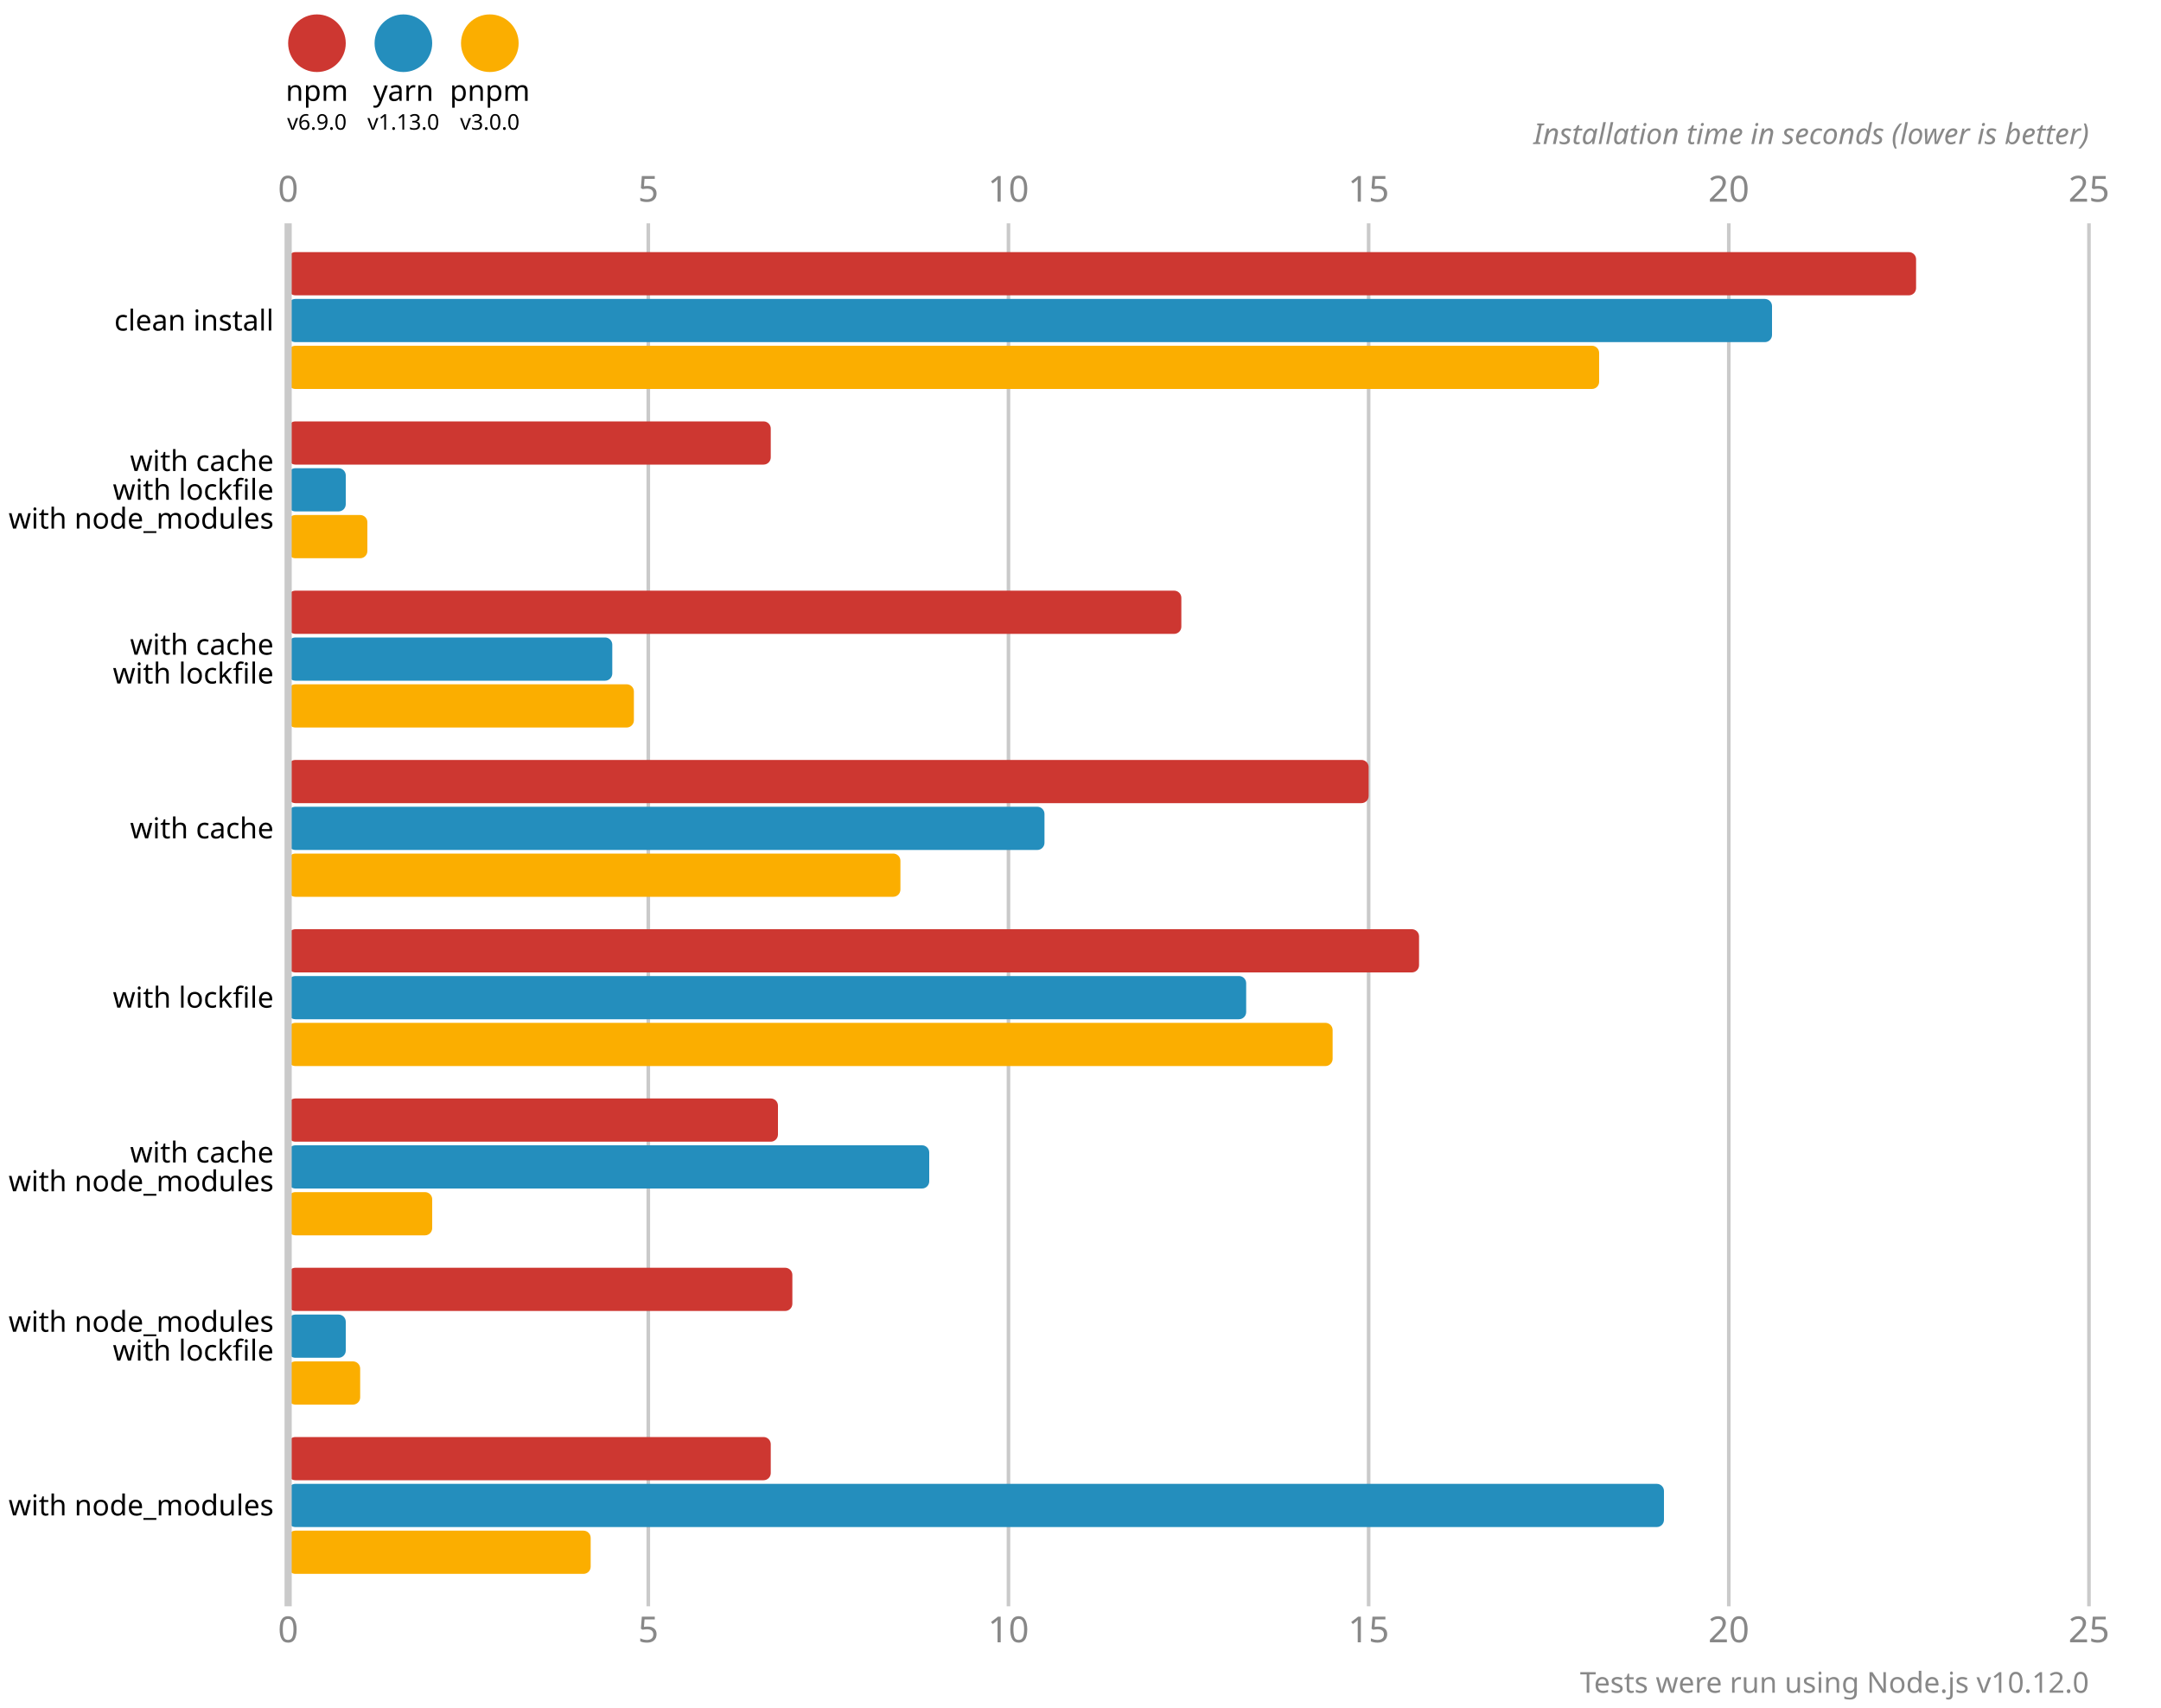
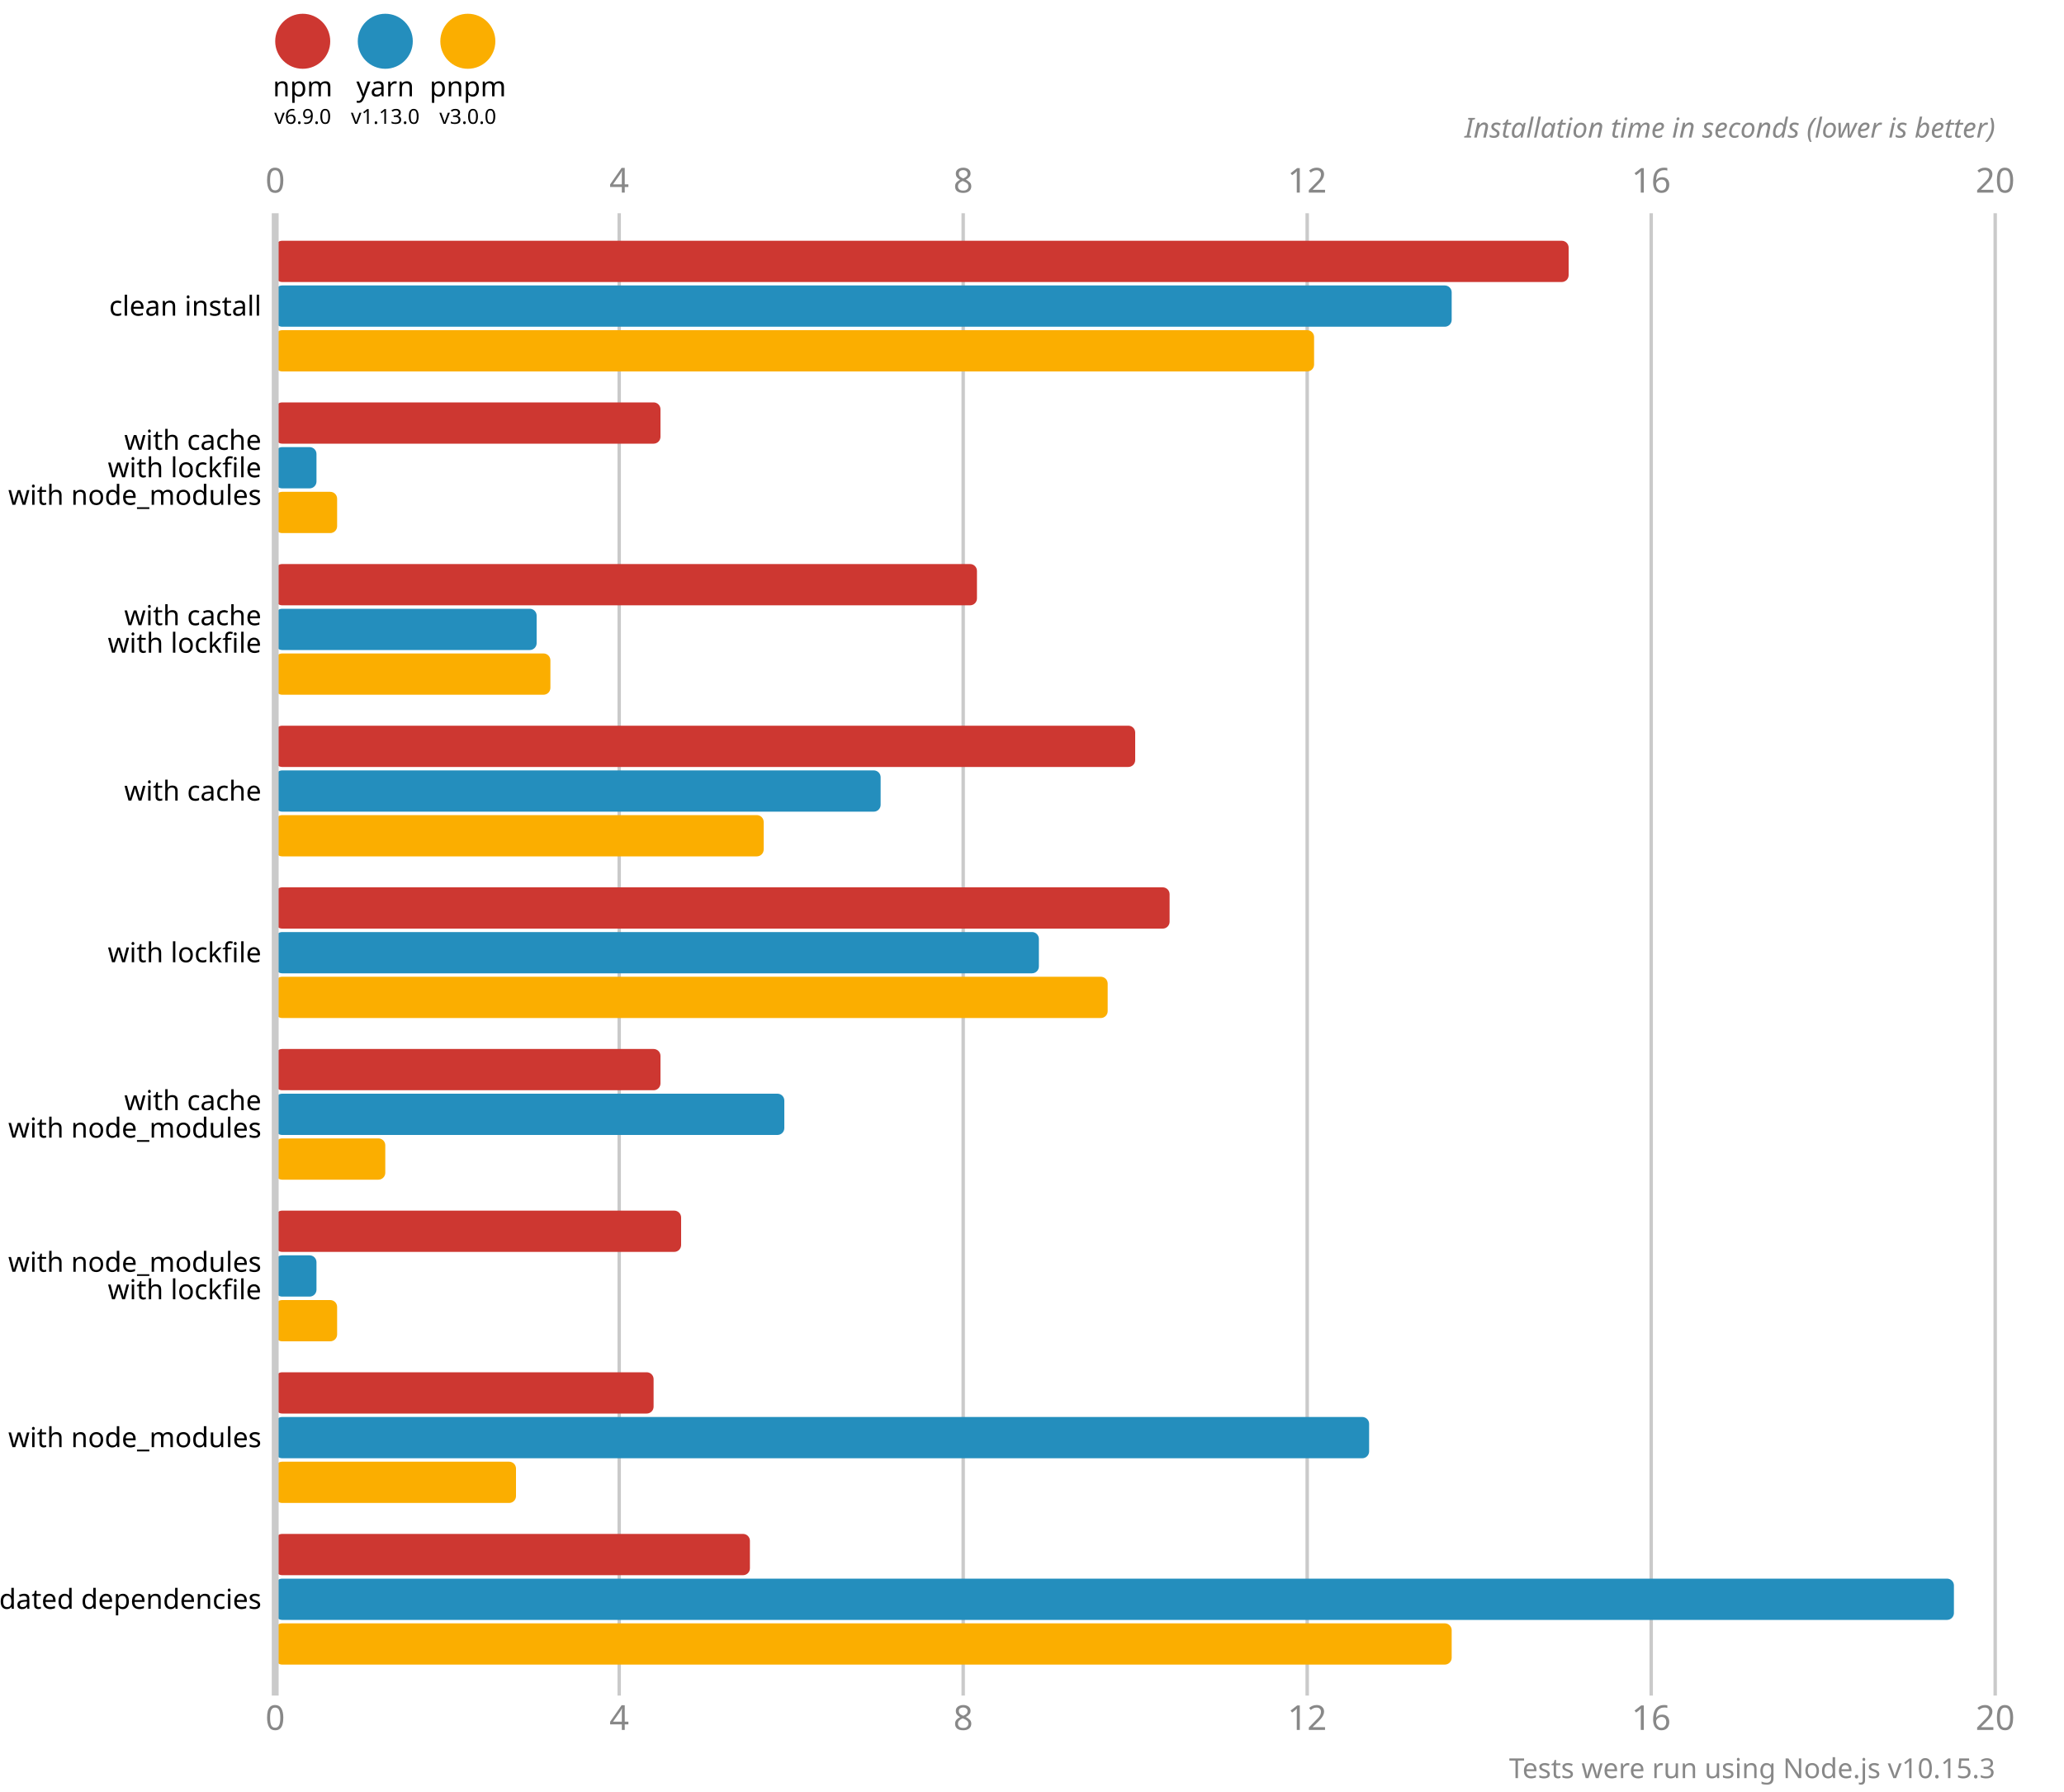
- <svg xmlns="http://www.w3.org/2000/svg" version="1.1" viewBox="0 0 300 237">
+ <svg xmlns="http://www.w3.org/2000/svg" version="1.1" viewBox="0 0 300 260.5">
  <style>
    .font { font-family: sans-serif; }
    .s3 { font-size: 3px; }
    .s4 { font-size: 4px; }
    .s5 { font-size: 5px; }
    .line { stroke: #cacaca; }
    .width { stroke-width: 0.5; }
    .text { fill: #888; }
  </style>
  <circle cx="44" cy="6" r="4" fill="#cd3731" />
  <text x="44" y="14" class="font s4" text-anchor="middle">npm</text>
  <text x="44" y="18" class="font s3" text-anchor="middle">v6.9.0</text>
  <circle cx="56" cy="6" r="4" fill="#248ebd" />
  <text x="56" y="14" class="font s4" text-anchor="middle">yarn</text>
  <text x="56" y="18" class="font s3" text-anchor="middle">v1.13.0</text>
  <circle cx="68" cy="6" r="4" fill="#fbae00" />
  <text x="68" y="14" class="font s4" text-anchor="middle">pnpm</text>
  <text x="68" y="18" class="font s3" text-anchor="middle">v3.0.0</text>
  <text x="40" y="28" class="font s5 text" text-anchor="middle">0</text>
-   <text x="40" y="228" class="font s5 text" text-anchor="middle">0</text>
-   <line x1="90" y1="31" x2="90" y2="223" class="line width" />
-   <text x="90" y="28" class="font s5 text" text-anchor="middle">5</text>
-   <text x="90" y="228" class="font s5 text" text-anchor="middle">5</text>
-   <line x1="140" y1="31" x2="140" y2="223" class="line width" />
-   <text x="140" y="28" class="font s5 text" text-anchor="middle">10</text>
-   <text x="140" y="228" class="font s5 text" text-anchor="middle">10</text>
-   <line x1="190" y1="31" x2="190" y2="223" class="line width" />
-   <text x="190" y="28" class="font s5 text" text-anchor="middle">15</text>
-   <text x="190" y="228" class="font s5 text" text-anchor="middle">15</text>
-   <line x1="240" y1="31" x2="240" y2="223" class="line width" />
-   <text x="240" y="28" class="font s5 text" text-anchor="middle">20</text>
-   <text x="240" y="228" class="font s5 text" text-anchor="middle">20</text>
-   <line x1="290" y1="31" x2="290" y2="223" class="line width" />
-   <text x="290" y="28" class="font s5 text" text-anchor="middle">25</text>
-   <text x="290" y="228" class="font s5 text" text-anchor="middle">25</text>
+   <text x="40" y="251.5" class="font s5 text" text-anchor="middle">0</text>
+   <line x1="90" y1="31" x2="90" y2="246.5" class="line width" />
+   <text x="90" y="28" class="font s5 text" text-anchor="middle">4</text>
+   <text x="90" y="251.5" class="font s5 text" text-anchor="middle">4</text>
+   <line x1="140" y1="31" x2="140" y2="246.5" class="line width" />
+   <text x="140" y="28" class="font s5 text" text-anchor="middle">8</text>
+   <text x="140" y="251.5" class="font s5 text" text-anchor="middle">8</text>
+   <line x1="190" y1="31" x2="190" y2="246.5" class="line width" />
+   <text x="190" y="28" class="font s5 text" text-anchor="middle">12</text>
+   <text x="190" y="251.5" class="font s5 text" text-anchor="middle">12</text>
+   <line x1="240" y1="31" x2="240" y2="246.5" class="line width" />
+   <text x="240" y="28" class="font s5 text" text-anchor="middle">16</text>
+   <text x="240" y="251.5" class="font s5 text" text-anchor="middle">16</text>
+   <line x1="290" y1="31" x2="290" y2="246.5" class="line width" />
+   <text x="290" y="28" class="font s5 text" text-anchor="middle">20</text>
+   <text x="290" y="251.5" class="font s5 text" text-anchor="middle">20</text>
  <text x="290" y="20" class="font s4 text" font-style="italic" text-anchor="end">Installation time in seconds (lower is better)</text>
-   <rect x="40" y="35" width="226" height="6" fill="#cd3731" rx="1" ry="1" />
-   <rect x="40" y="41.5" width="206" height="6" fill="#248ebd" rx="1" ry="1" />
-   <rect x="40" y="48" width="182" height="6" fill="#fbae00" rx="1" ry="1" />
-   <rect x="40" y="58.5" width="67" height="6" fill="#cd3731" rx="1" ry="1" />
-   <rect x="40" y="65" width="8" height="6" fill="#248ebd" rx="1" ry="1" />
-   <rect x="40" y="71.5" width="11" height="6" fill="#fbae00" rx="1" ry="1" />
-   <rect x="40" y="82" width="124" height="6" fill="#cd3731" rx="1" ry="1" />
-   <rect x="40" y="88.5" width="45" height="6" fill="#248ebd" rx="1" ry="1" />
-   <rect x="40" y="95" width="48" height="6" fill="#fbae00" rx="1" ry="1" />
-   <rect x="40" y="105.5" width="150" height="6" fill="#cd3731" rx="1" ry="1" />
-   <rect x="40" y="112" width="105" height="6" fill="#248ebd" rx="1" ry="1" />
-   <rect x="40" y="118.5" width="85" height="6" fill="#fbae00" rx="1" ry="1" />
-   <rect x="40" y="129" width="157" height="6" fill="#cd3731" rx="1" ry="1" />
-   <rect x="40" y="135.5" width="133" height="6" fill="#248ebd" rx="1" ry="1" />
-   <rect x="40" y="142" width="145" height="6" fill="#fbae00" rx="1" ry="1" />
-   <rect x="40" y="152.5" width="68" height="6" fill="#cd3731" rx="1" ry="1" />
-   <rect x="40" y="159" width="89" height="6" fill="#248ebd" rx="1" ry="1" />
-   <rect x="40" y="165.5" width="20" height="6" fill="#fbae00" rx="1" ry="1" />
-   <rect x="40" y="176" width="70" height="6" fill="#cd3731" rx="1" ry="1" />
-   <rect x="40" y="182.5" width="8" height="6" fill="#248ebd" rx="1" ry="1" />
-   <rect x="40" y="189" width="10" height="6" fill="#fbae00" rx="1" ry="1" />
-   <rect x="40" y="199.5" width="67" height="6" fill="#cd3731" rx="1" ry="1" />
-   <rect x="40" y="206" width="191" height="6" fill="#248ebd" rx="1" ry="1" />
-   <rect x="40" y="212.5" width="42" height="6" fill="#fbae00" rx="1" ry="1" />
-   <line x1="40" y1="31" x2="40" y2="223" class="line" />
+   <rect x="40" y="35" width="188" height="6" fill="#cd3731" rx="1" ry="1" />
+   <rect x="40" y="41.5" width="171" height="6" fill="#248ebd" rx="1" ry="1" />
+   <rect x="40" y="48" width="151" height="6" fill="#fbae00" rx="1" ry="1" />
+   <rect x="40" y="58.5" width="56" height="6" fill="#cd3731" rx="1" ry="1" />
+   <rect x="40" y="65" width="6" height="6" fill="#248ebd" rx="1" ry="1" />
+   <rect x="40" y="71.5" width="9" height="6" fill="#fbae00" rx="1" ry="1" />
+   <rect x="40" y="82" width="102" height="6" fill="#cd3731" rx="1" ry="1" />
+   <rect x="40" y="88.5" width="38" height="6" fill="#248ebd" rx="1" ry="1" />
+   <rect x="40" y="95" width="40" height="6" fill="#fbae00" rx="1" ry="1" />
+   <rect x="40" y="105.5" width="125" height="6" fill="#cd3731" rx="1" ry="1" />
+   <rect x="40" y="112" width="88" height="6" fill="#248ebd" rx="1" ry="1" />
+   <rect x="40" y="118.5" width="71" height="6" fill="#fbae00" rx="1" ry="1" />
+   <rect x="40" y="129" width="130" height="6" fill="#cd3731" rx="1" ry="1" />
+   <rect x="40" y="135.5" width="111" height="6" fill="#248ebd" rx="1" ry="1" />
+   <rect x="40" y="142" width="121" height="6" fill="#fbae00" rx="1" ry="1" />
+   <rect x="40" y="152.5" width="56" height="6" fill="#cd3731" rx="1" ry="1" />
+   <rect x="40" y="159" width="74" height="6" fill="#248ebd" rx="1" ry="1" />
+   <rect x="40" y="165.5" width="16" height="6" fill="#fbae00" rx="1" ry="1" />
+   <rect x="40" y="176" width="59" height="6" fill="#cd3731" rx="1" ry="1" />
+   <rect x="40" y="182.5" width="6" height="6" fill="#248ebd" rx="1" ry="1" />
+   <rect x="40" y="189" width="9" height="6" fill="#fbae00" rx="1" ry="1" />
+   <rect x="40" y="199.5" width="55" height="6" fill="#cd3731" rx="1" ry="1" />
+   <rect x="40" y="206" width="159" height="6" fill="#248ebd" rx="1" ry="1" />
+   <rect x="40" y="212.5" width="35" height="6" fill="#fbae00" rx="1" ry="1" />
+   <rect x="40" y="223" width="69" height="6" fill="#cd3731" rx="1" ry="1" />
+   <rect x="40" y="229.5" width="244" height="6" fill="#248ebd" rx="1" ry="1" />
+   <rect x="40" y="236" width="171" height="6" fill="#fbae00" rx="1" ry="1" />
+   <line x1="40" y1="31" x2="40" y2="246.5" class="line" />
  <text x="38" y="44.5" class="font s4" dominant-baseline="middle" text-anchor="end">clean install</text>
  <text x="38" y="64" class="font s4" dominant-baseline="middle" text-anchor="end">with cache</text>
  <text x="38" y="68" class="font s4" dominant-baseline="middle" text-anchor="end">with lockfile</text>
  <text x="38" y="72" class="font s4" dominant-baseline="middle" text-anchor="end">with node_modules</text>
  <text x="38" y="89.5" class="font s4" dominant-baseline="middle" text-anchor="end">with cache</text>
  <text x="38" y="93.5" class="font s4" dominant-baseline="middle" text-anchor="end">with lockfile</text>
  <text x="38" y="115" class="font s4" dominant-baseline="middle" text-anchor="end">with cache</text>
  <text x="38" y="138.5" class="font s4" dominant-baseline="middle" text-anchor="end">with lockfile</text>
  <text x="38" y="160" class="font s4" dominant-baseline="middle" text-anchor="end">with cache</text>
  <text x="38" y="164" class="font s4" dominant-baseline="middle" text-anchor="end">with node_modules</text>
  <text x="38" y="183.5" class="font s4" dominant-baseline="middle" text-anchor="end">with node_modules</text>
  <text x="38" y="187.5" class="font s4" dominant-baseline="middle" text-anchor="end">with lockfile</text>
  <text x="38" y="209" class="font s4" dominant-baseline="middle" text-anchor="end">with node_modules</text>
-   <text x="290" y="235" class="font s4 text" text-anchor="end">Tests were run using Node.js v10.12.0</text>
+   <text x="38" y="232.5" class="font s4" dominant-baseline="middle" text-anchor="end">updated dependencies</text>
+   <text x="290" y="258.5" class="font s4 text" text-anchor="end">Tests were run using Node.js v10.15.3</text>
</svg>
